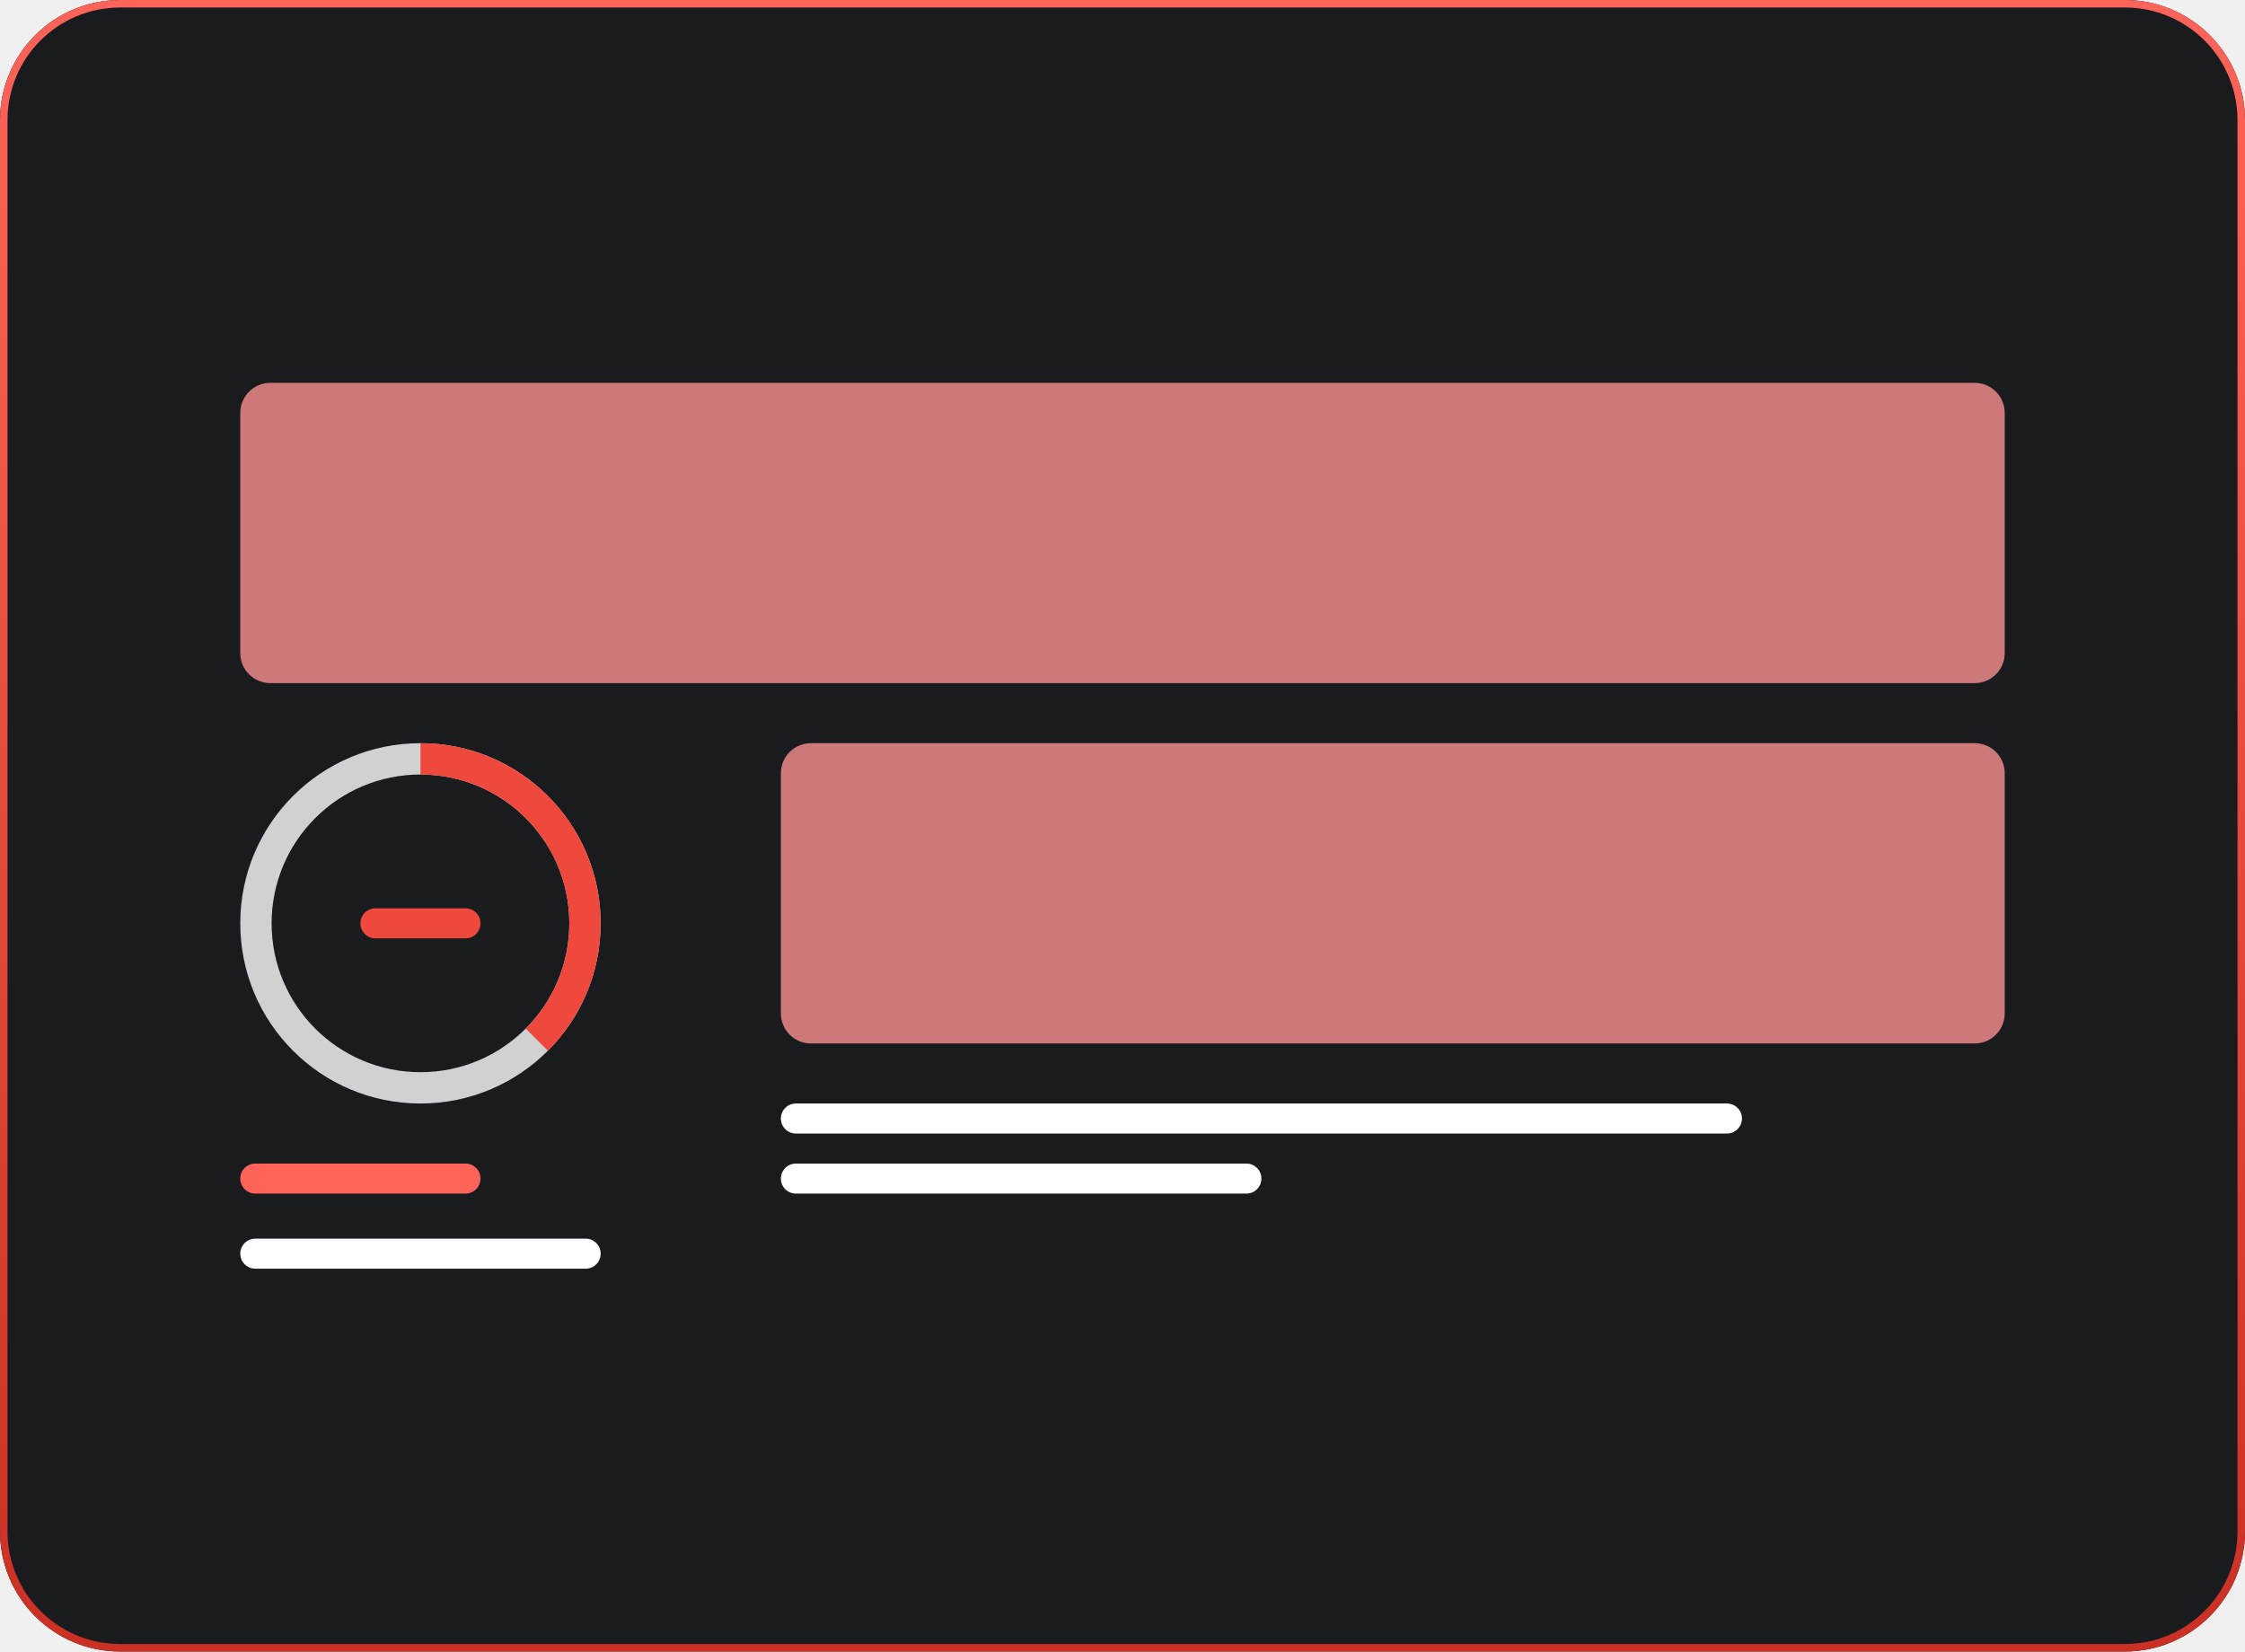
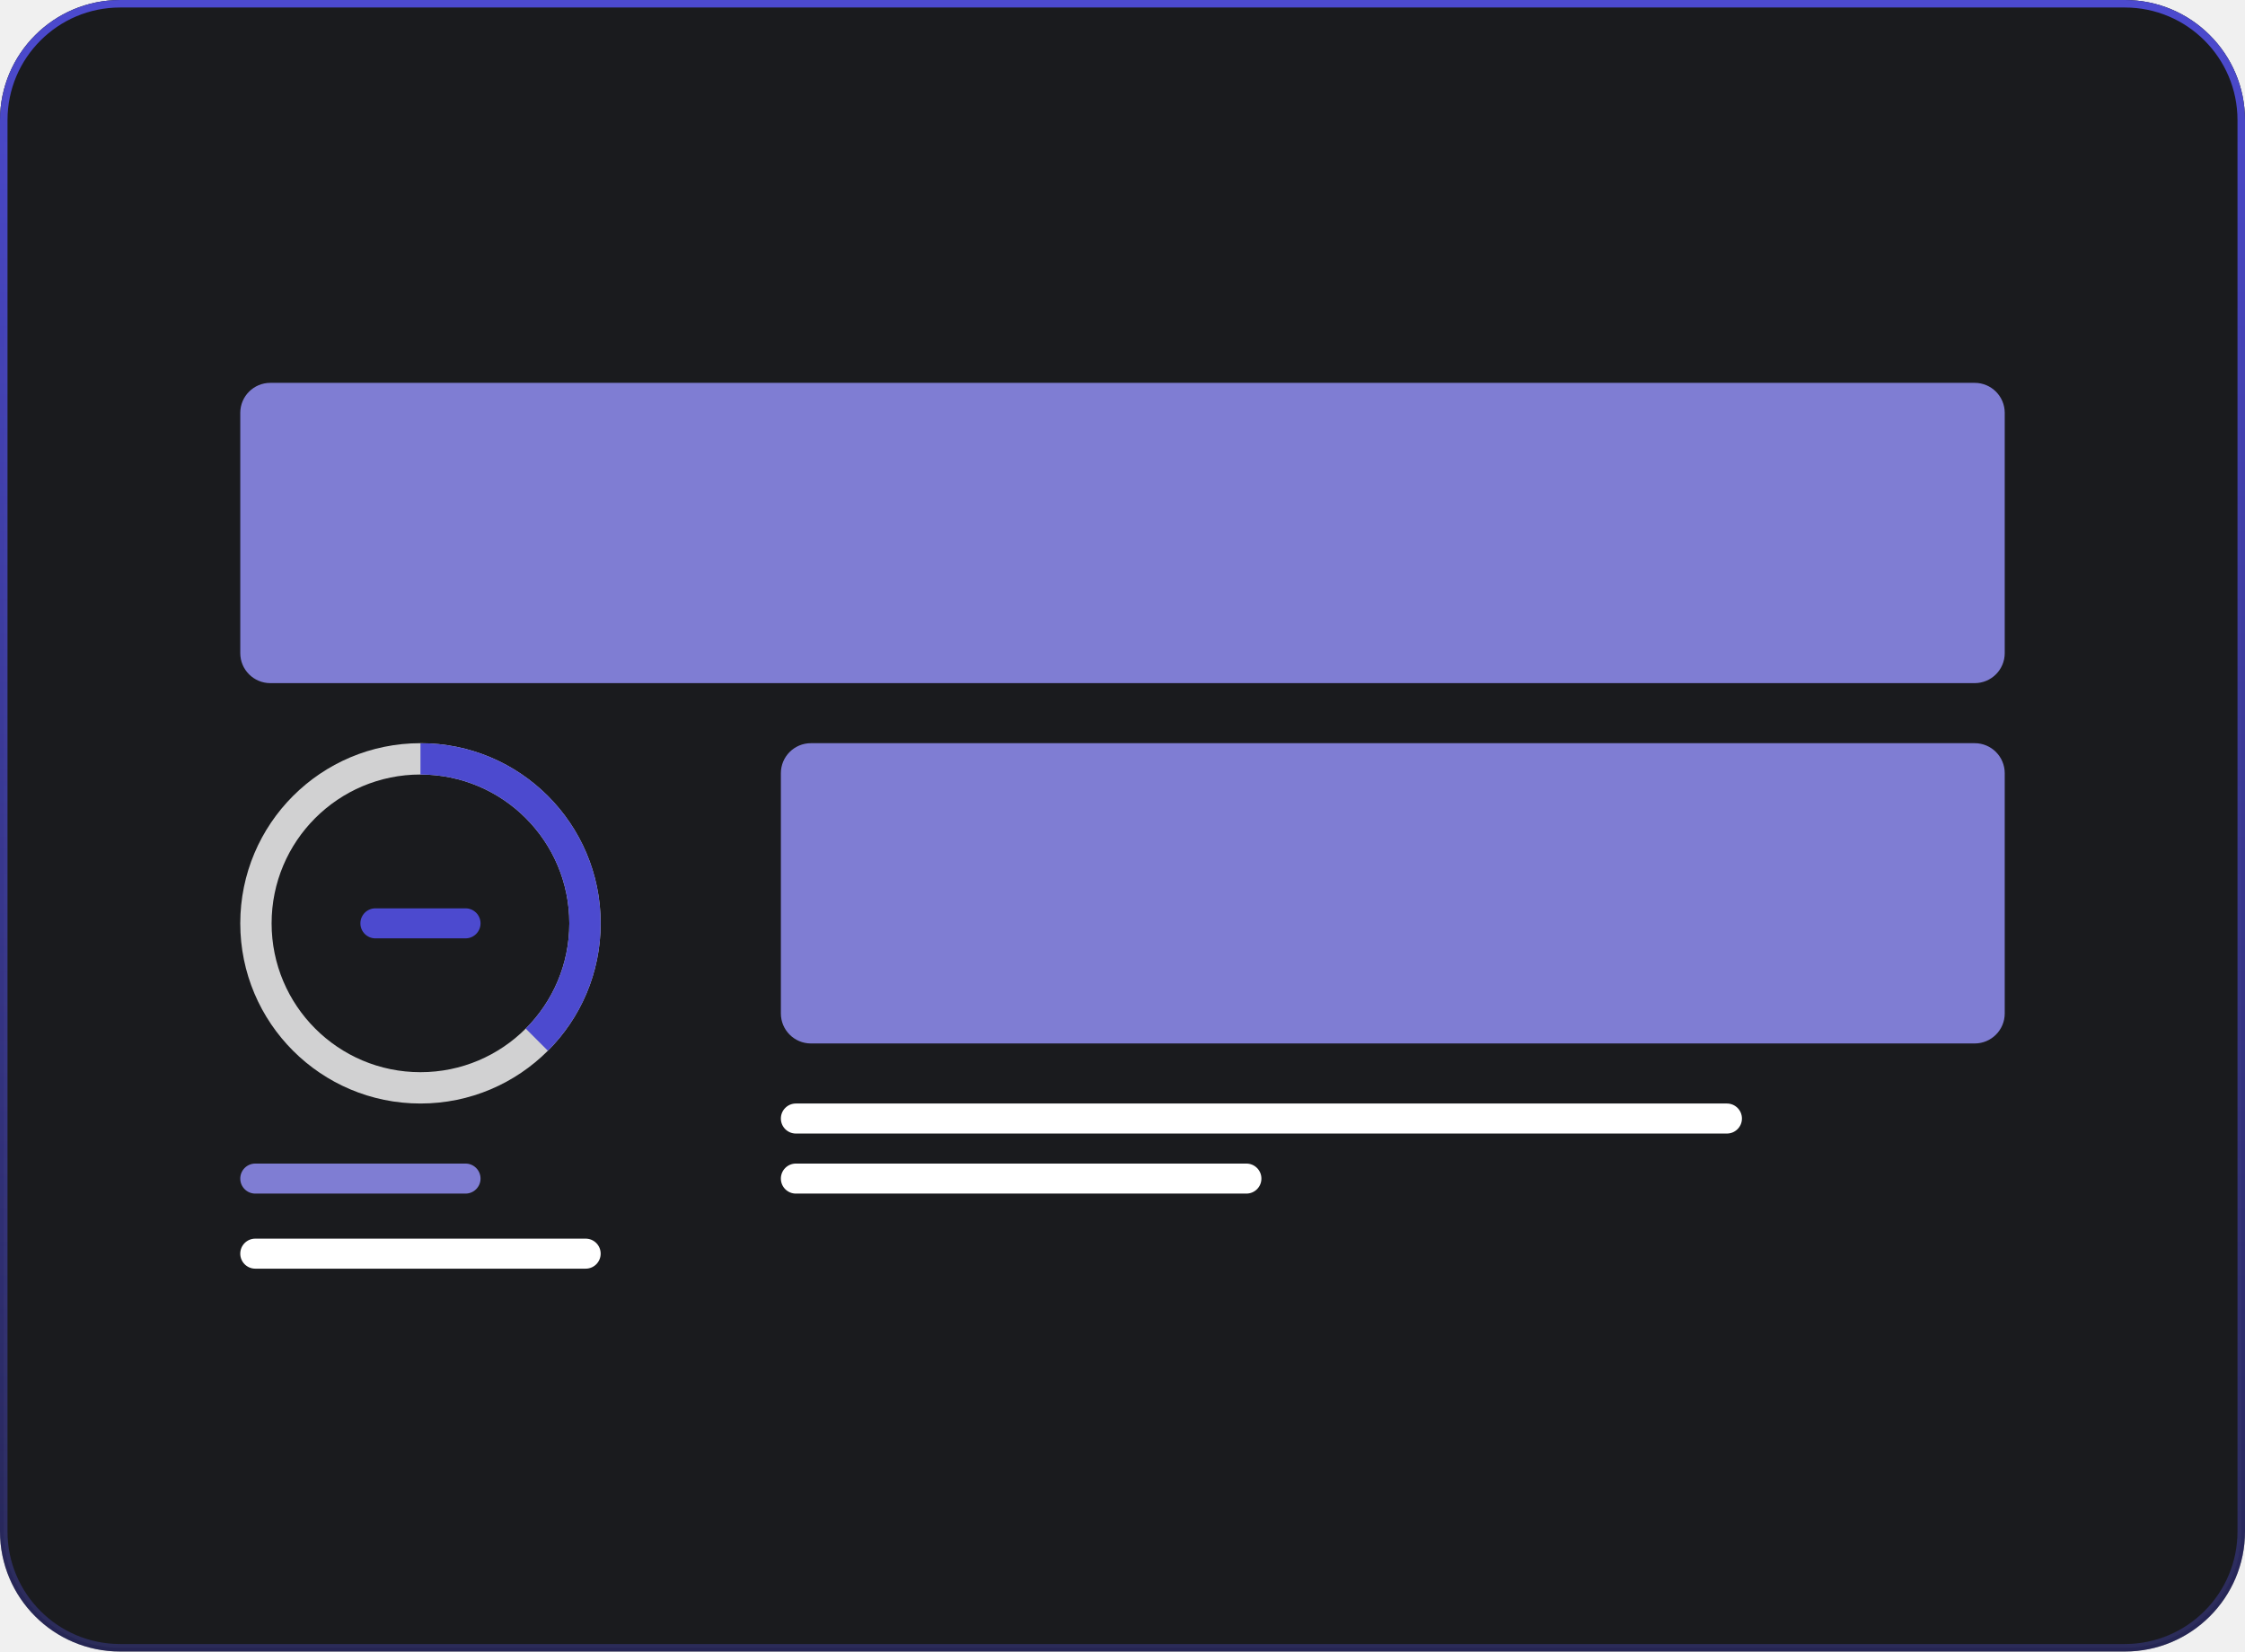
<svg xmlns="http://www.w3.org/2000/svg" width="299" height="220" viewBox="0 0 299 220" fill="none">
  <rect width="299" height="220" rx="16" fill="#111215" />
  <rect x="0.5" y="0.5" width="298" height="219" rx="15.5" fill="#1A1B1E" stroke="url(#paint0_linear)" />
  <path opacity="0.8" fill-rule="evenodd" clip-rule="evenodd" d="M80 123C80 136.255 69.255 147 56 147C42.745 147 32 136.255 32 123C32 109.745 42.745 99 56 99C69.255 99 80 109.745 80 123ZM75.826 123C75.826 133.95 66.95 142.826 56 142.826C45.05 142.826 36.174 133.95 36.174 123C36.174 112.05 45.05 103.174 56 103.174C66.95 103.174 75.826 112.05 75.826 123Z" fill="white" />
  <mask id="mask0" mask-type="alpha" maskUnits="userSpaceOnUse" x="56" y="99" width="24" height="48">
    <path fill-rule="evenodd" clip-rule="evenodd" d="M56 99H80V147L56 123V99Z" fill="white" />
  </mask>
  <g mask="url(#mask0)">
-     <path fill-rule="evenodd" clip-rule="evenodd" d="M80 123C80 136.255 69.255 147 56 147C42.745 147 32 136.255 32 123C32 109.745 42.745 99 56 99C69.255 99 80 109.745 80 123ZM75.826 123C75.826 133.95 66.95 142.826 56 142.826C45.05 142.826 36.174 133.95 36.174 123C36.174 112.05 45.05 103.174 56 103.174C66.95 103.174 75.826 112.05 75.826 123Z" fill="#EF493E" />
+     <path fill-rule="evenodd" clip-rule="evenodd" d="M80 123C80 136.255 69.255 147 56 147C42.745 147 32 136.255 32 123C32 109.745 42.745 99 56 99C69.255 99 80 109.745 80 123ZM75.826 123C75.826 133.95 66.95 142.826 56 142.826C45.05 142.826 36.174 133.95 36.174 123C36.174 112.05 45.05 103.174 56 103.174C66.95 103.174 75.826 112.05 75.826 123Z" fill="#4c4acf" />
  </g>
-   <path fill-rule="evenodd" clip-rule="evenodd" d="M48 123C48 121.895 48.895 121 50 121H62C63.105 121 64 121.895 64 123C64 124.105 63.105 125 62 125H50C48.895 125 48 124.105 48 123Z" fill="#EF493E" />
-   <path fill-rule="evenodd" clip-rule="evenodd" d="M32 157C32 155.895 32.895 155 34 155H62C63.105 155 64 155.895 64 157C64 158.105 63.105 159 62 159H34C32.895 159 32 158.105 32 157Z" fill="#FE6459" />
+   <path fill-rule="evenodd" clip-rule="evenodd" d="M48 123C48 121.895 48.895 121 50 121H62C63.105 121 64 121.895 64 123C64 124.105 63.105 125 62 125H50C48.895 125 48 124.105 48 123Z" fill="#4c4acf" />
+   <path fill-rule="evenodd" clip-rule="evenodd" d="M32 157C32 155.895 32.895 155 34 155H62C63.105 155 64 155.895 64 157C64 158.105 63.105 159 62 159H34C32.895 159 32 158.105 32 157Z" fill="#7f7dd3" />
  <path fill-rule="evenodd" clip-rule="evenodd" d="M32 167C32 165.895 32.895 165 34 165H78C79.105 165 80 165.895 80 167C80 168.105 79.105 169 78 169H34C32.895 169 32 168.105 32 167Z" fill="white" />
  <path fill-rule="evenodd" clip-rule="evenodd" d="M104 157C104 155.895 104.895 155 106 155H166C167.105 155 168 155.895 168 157C168 158.105 167.105 159 166 159H106C104.895 159 104 158.105 104 157Z" fill="white" />
  <path fill-rule="evenodd" clip-rule="evenodd" d="M104 149C104 147.895 104.895 147 106 147H230C231.105 147 232 147.895 232 149C232 150.105 231.105 151 230 151H106C104.895 151 104 150.105 104 149Z" fill="white" />
-   <path fill-rule="evenodd" clip-rule="evenodd" d="M104 103C104 100.791 105.791 99 108 99H263C265.209 99 267 100.791 267 103V135C267 137.209 265.209 139 263 139H108C105.791 139 104 137.209 104 135V103Z" fill="#CD7979" />
-   <path fill-rule="evenodd" clip-rule="evenodd" d="M32 55C32 52.791 33.791 51 36 51H263C265.209 51 267 52.791 267 55V87C267 89.209 265.209 91 263 91H36C33.791 91 32 89.209 32 87V55Z" fill="#CD7979" />
+   <path fill-rule="evenodd" clip-rule="evenodd" d="M104 103C104 100.791 105.791 99 108 99H263C265.209 99 267 100.791 267 103V135C267 137.209 265.209 139 263 139H108C105.791 139 104 137.209 104 135V103Z" fill="#7f7dd3" />
+   <path fill-rule="evenodd" clip-rule="evenodd" d="M32 55C32 52.791 33.791 51 36 51H263C265.209 51 267 52.791 267 55V87C267 89.209 265.209 91 263 91H36C33.791 91 32 89.209 32 87V55Z" fill="#7f7dd3" />
  <defs>
    <linearGradient id="paint0_linear" x1="149.5" y1="0" x2="149.5" y2="220" gradientUnits="userSpaceOnUse">
-       <stop stop-color="#FE6459" />
-       <stop offset="1" stop-color="#CB3025" />
+       <stop stop-color="#4c4acf" />
+       <stop offset="1" stop-color="#4d4bcc56" />
    </linearGradient>
  </defs>
</svg>
